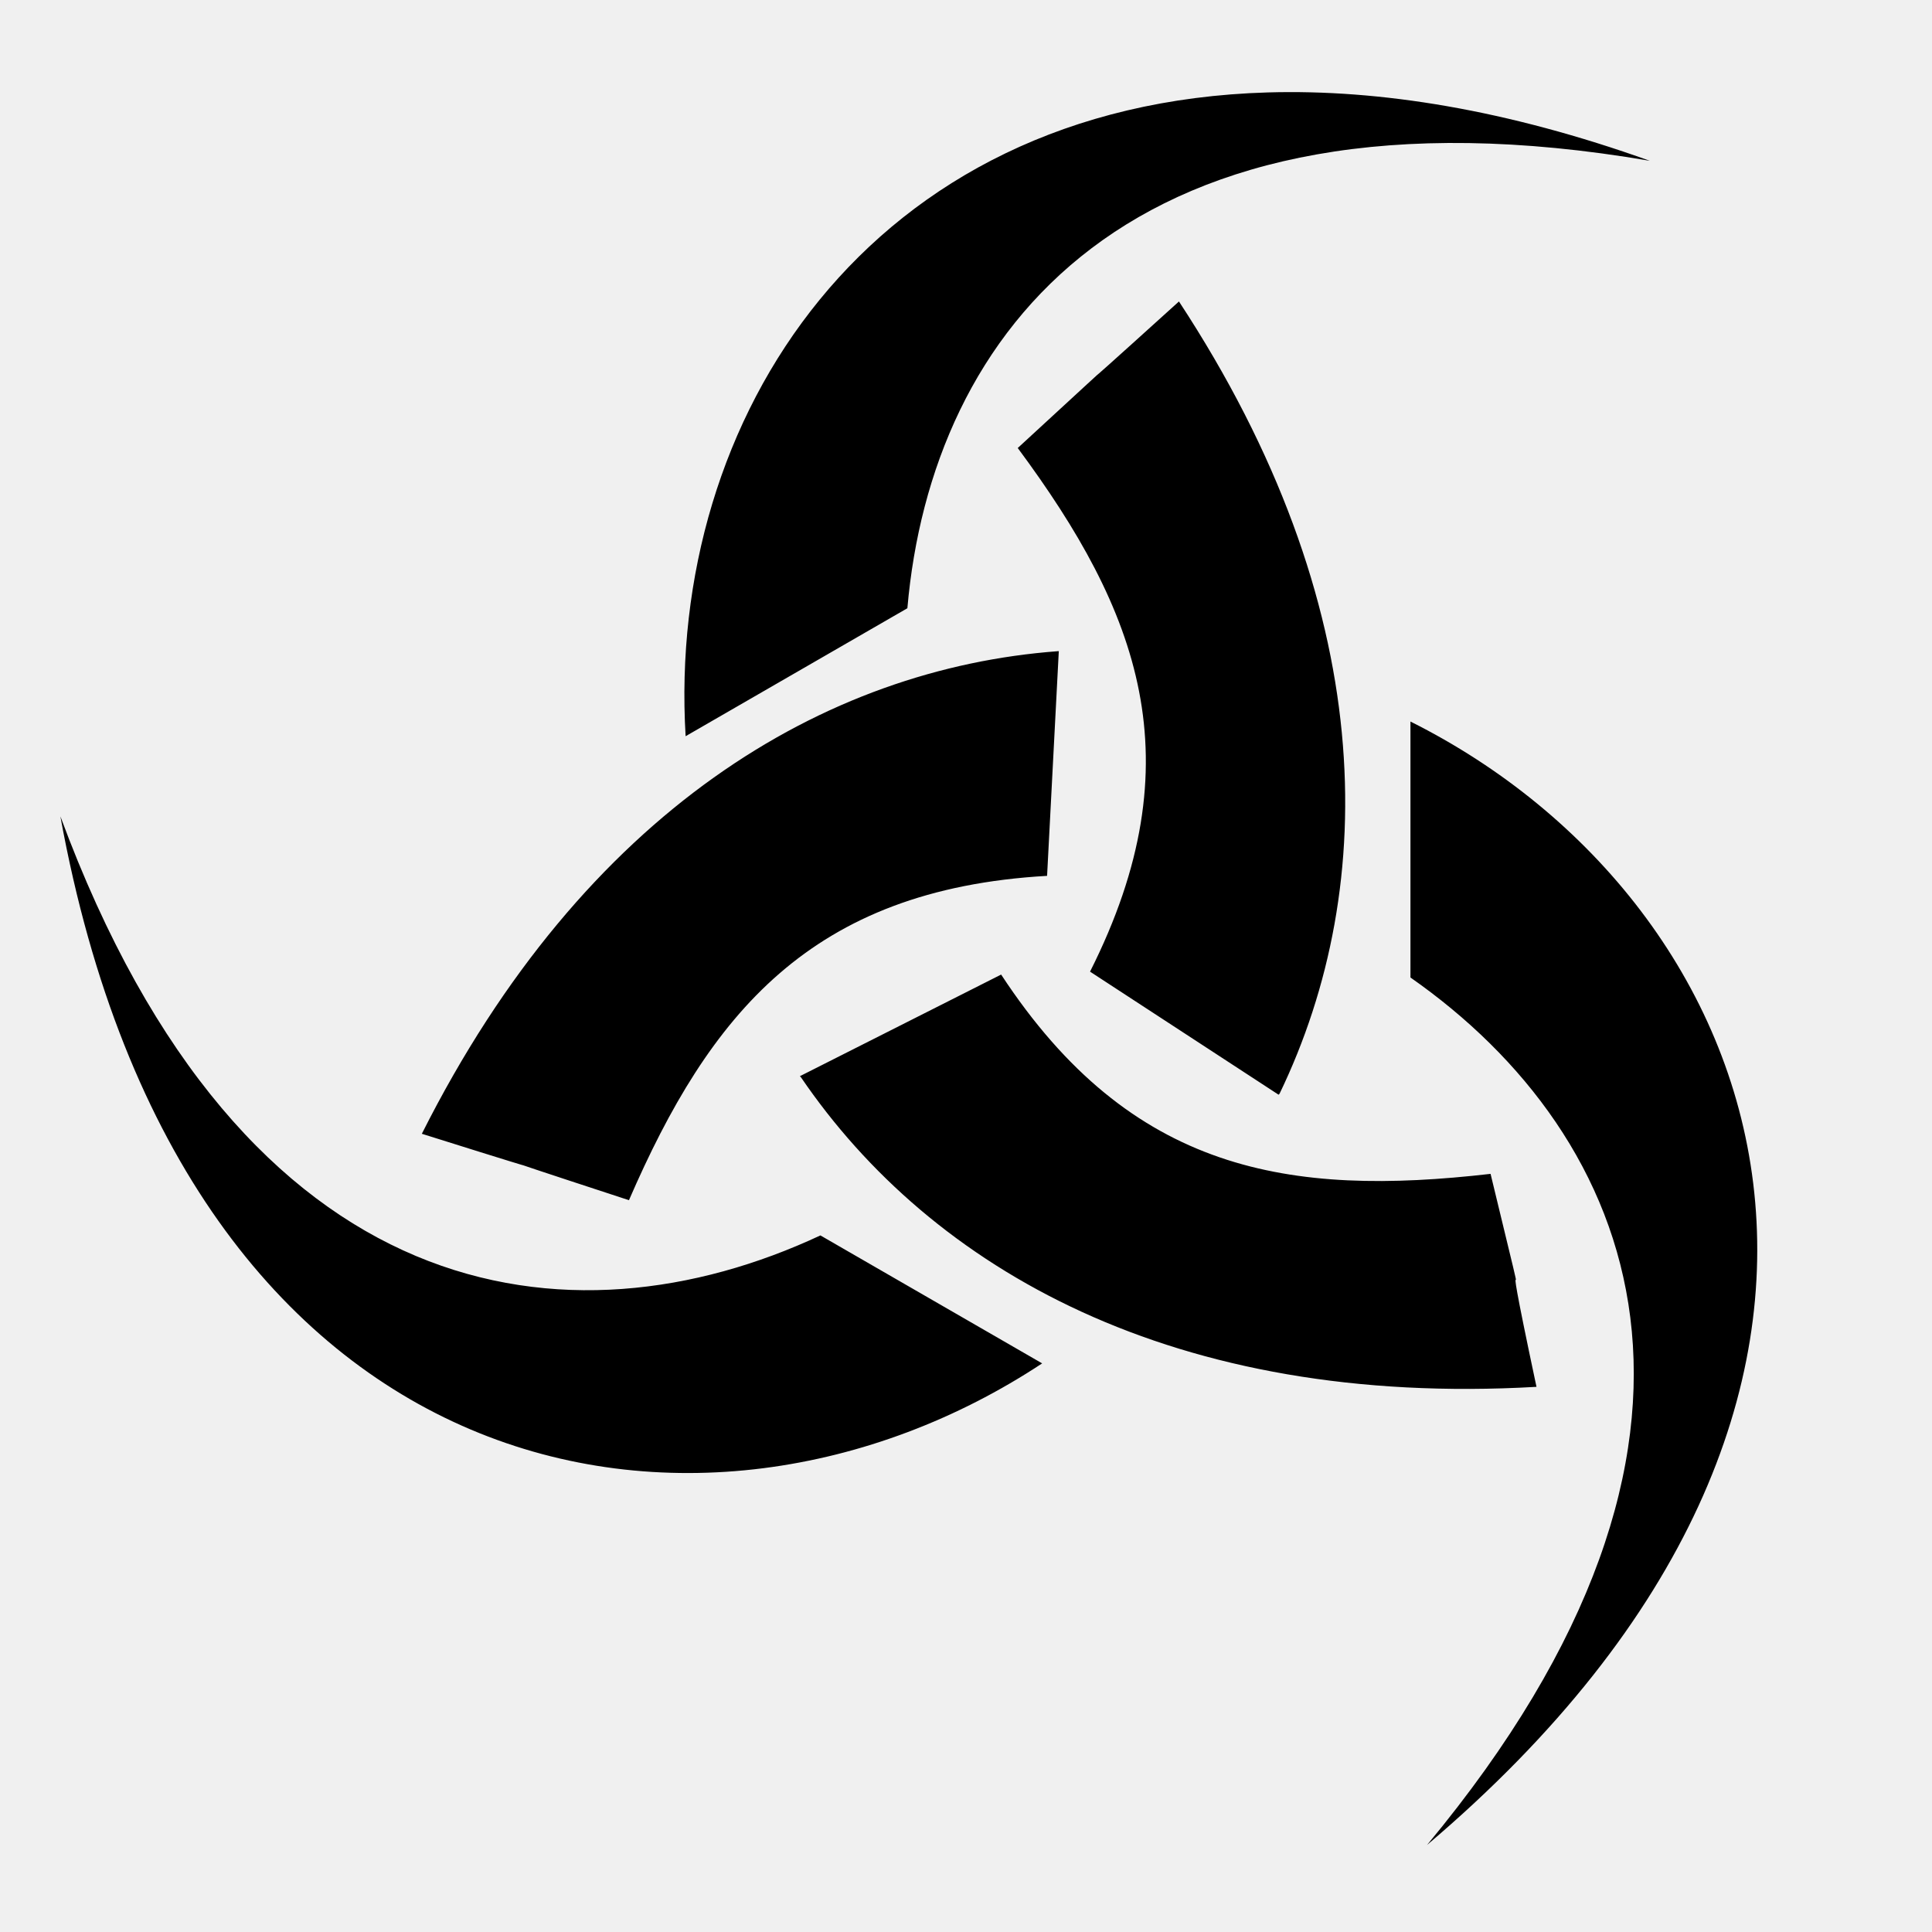
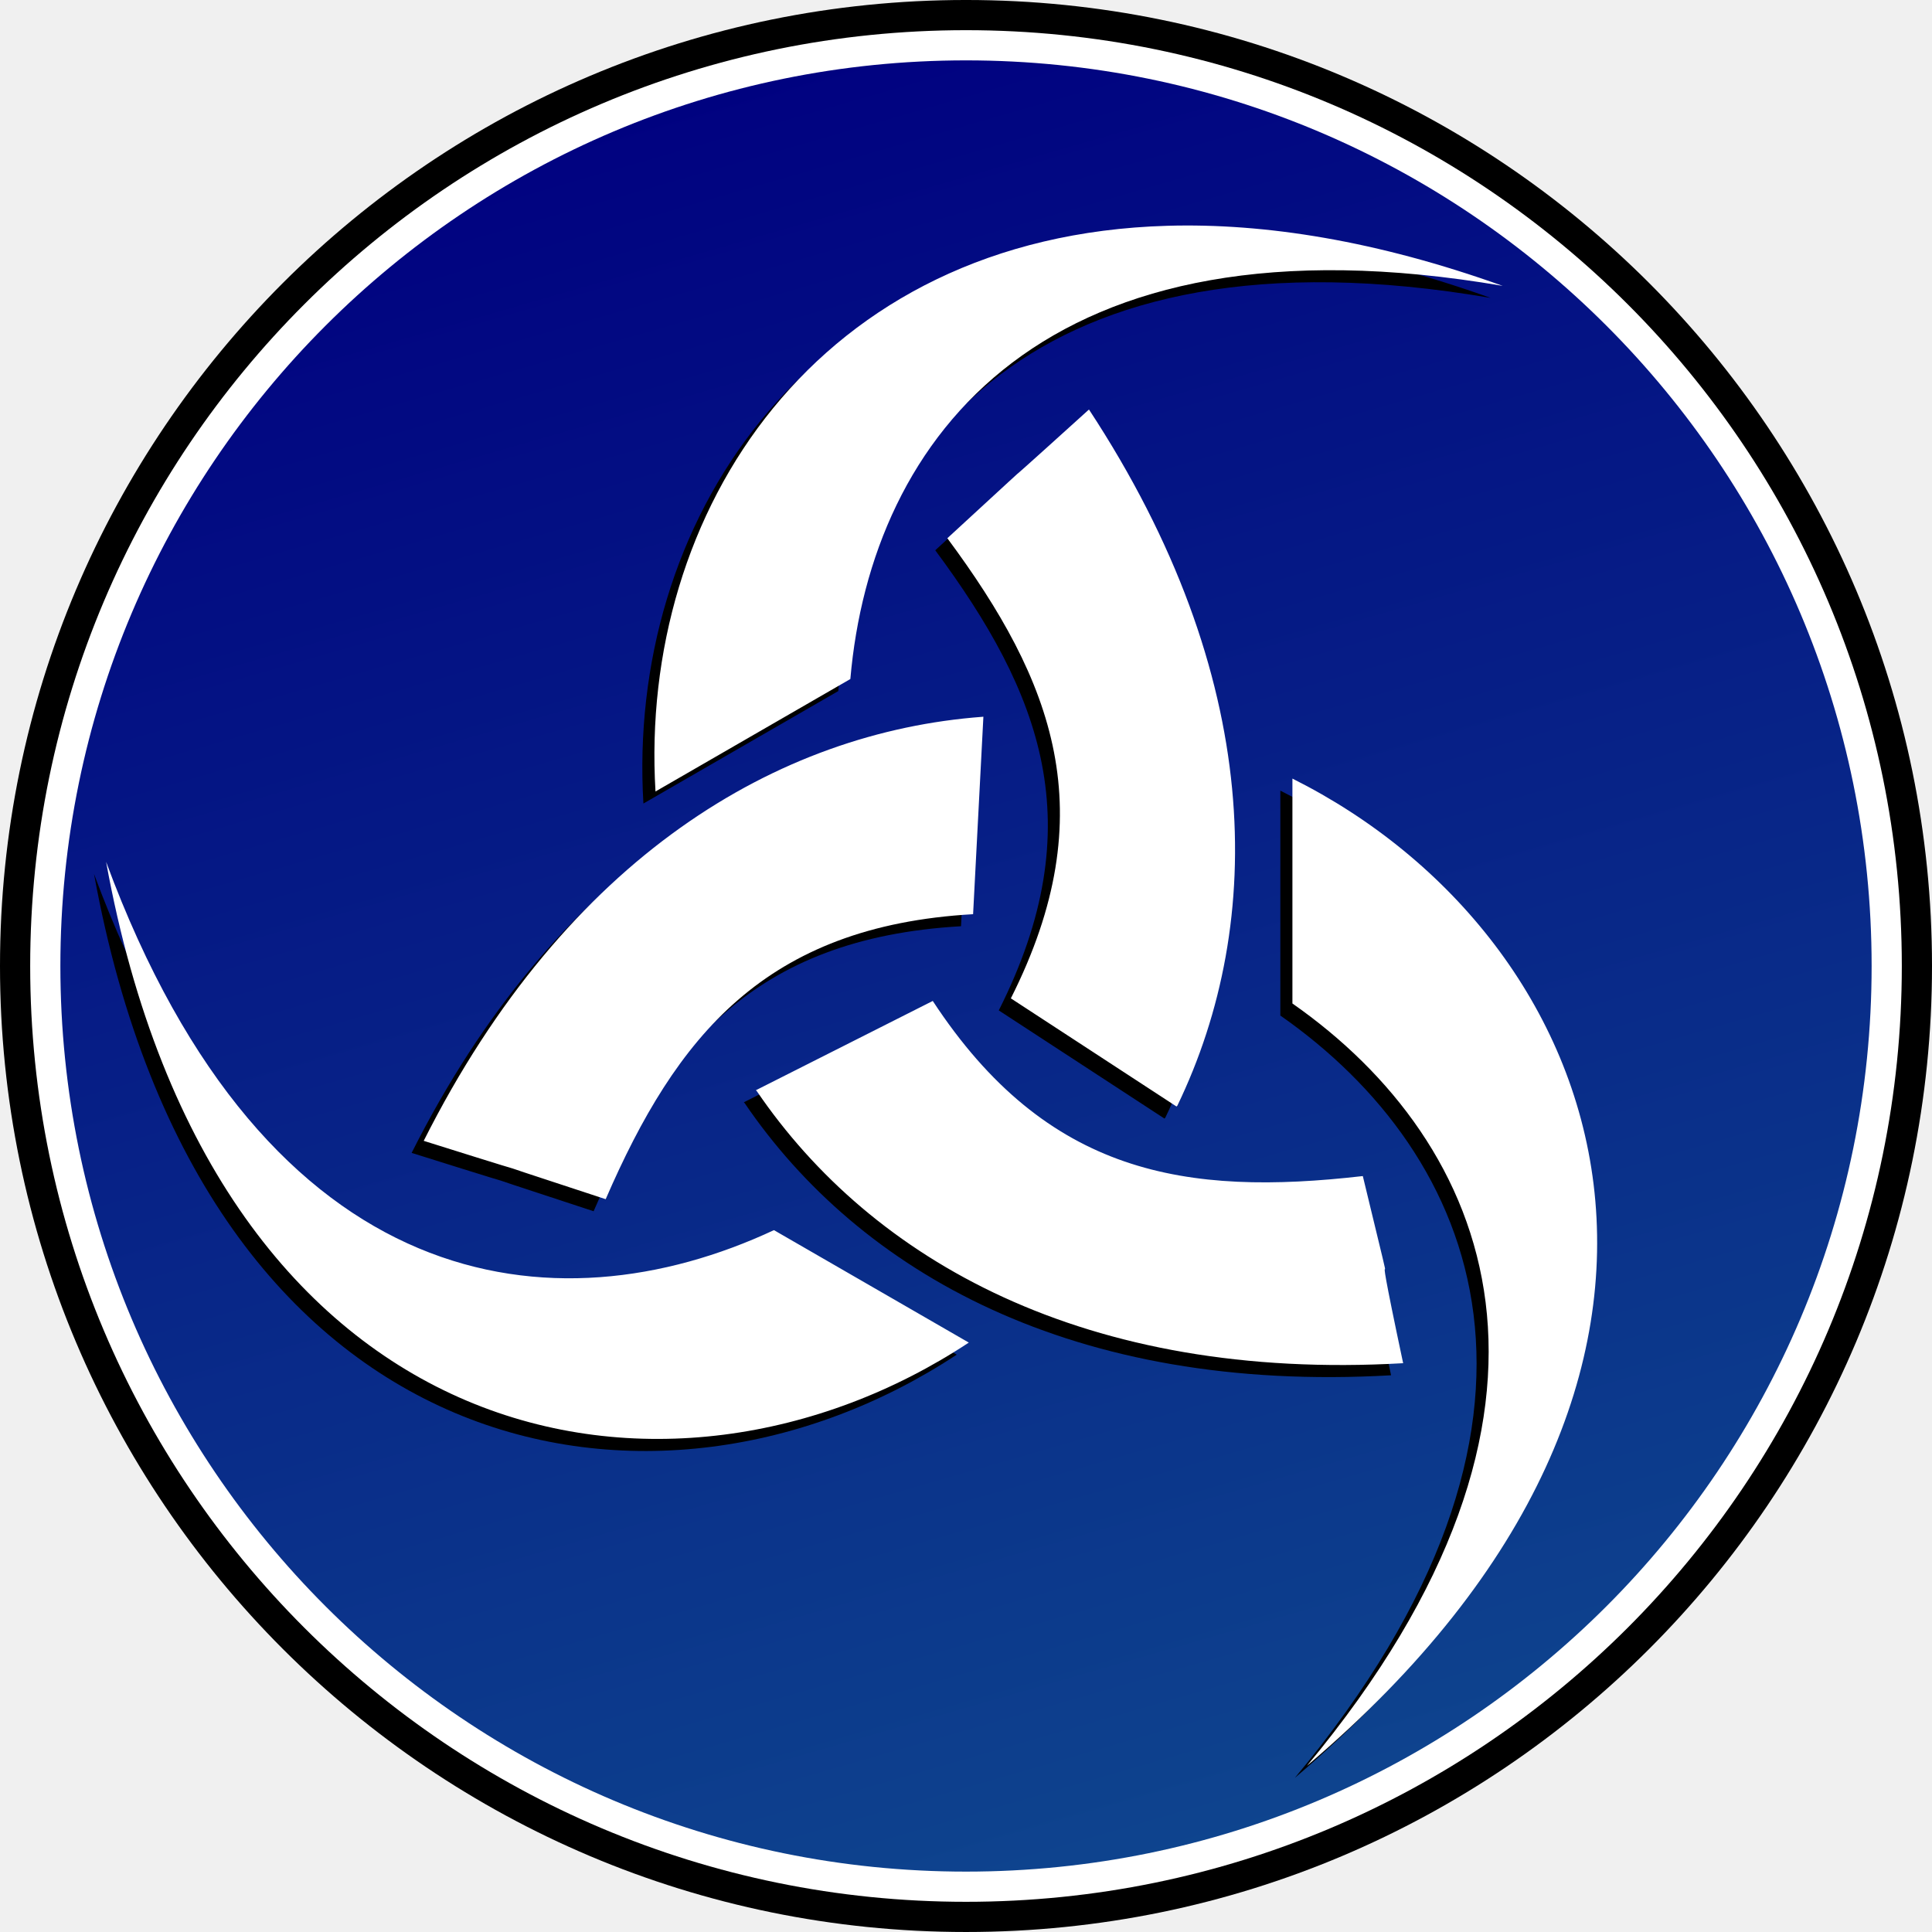
- <svg xmlns="http://www.w3.org/2000/svg" width="64" height="64" id="svg2" version="1.1">
-   <defs id="defs4" />
+ <svg xmlns="http://www.w3.org/2000/svg" xmlns:xlink="http://www.w3.org/1999/xlink" width="64" height="64" id="svg2" version="1.1">
+   <defs id="defs4">
+     <linearGradient id="linearGradient4176">
+       <stop style="stop-color:#000080;stop-opacity:1;" offset="0" id="stop4178" />
+       <stop style="stop-color:#0e448e;stop-opacity:1" offset="1" id="stop4180" />
+     </linearGradient>
+     <linearGradient xlink:href="#linearGradient4176" id="linearGradient4182" x1="20.688" y1="990.563" x2="37.883" y2="1050.162" gradientUnits="userSpaceOnUse" />
+   </defs>
  <g id="layer1" transform="translate(0,-988.3622)">
-     <path style="fill:#000000;fill-opacity:1;stroke:none" d="m 41.999,991.424 c -13.251,0.386 -19.917,10.824 -19.287,21.326 l 7.346,-4.239 c 0.788,-9.078 7.293,-17.789 24.595,-14.822 -4.727,-1.692 -8.943,-2.373 -12.653,-2.265 z m -2.945,6.925 c -5.306,4.802 -0.132,0.065 -5.34,4.854 3.99,5.383 5.929,10.331 2.395,17.346 l 6.246,4.077 c 0.006,-0.014 0.027,-0.022 0.032,-0.033 3.348,-6.943 3.263,-16.2 -3.333,-26.245 z m -4.013,11.585 c -7.687,0.572 -15.666,5.252 -21.067,15.986 6.723,2.114 -0.05,-0.062 6.861,2.2 2.667,-6.147 6.009,-10.297 13.851,-10.744 l 0.388,-7.443 c -0.011,9e-4 -0.021,-8e-4 -0.032,0 z m 11.682,2.33 0,8.479 c 7.468,5.221 11.77,15.237 0.55,28.736 17.502,-14.846 11.494,-31.191 -0.55,-37.215 z M 2,1015.404 c 4.106,22.58 21.284,25.541 32.523,18.122 l -7.346,-4.239 C 18.921,1033.143 8.081,1031.87 2,1015.404 z m 31.164,5.242 -6.666,3.366 c 0.006,0.014 0.026,0.022 0.032,0.033 4.339,6.371 12.371,10.948 24.368,10.258 -1.509,-7.101 0.185,0 -1.521,-7.055 -6.657,0.764 -11.905,-0.035 -16.213,-6.602 z" id="rect2985" />
+     <circle style="fill:#000000" id="path3343" cx="32" cy="1020.362" r="32" />
+     <circle style="fill:#ffffff" id="path3343-0" cx="32" cy="1020.362" r="31" />
+     <circle style="fill:url(#linearGradient4182);fill-opacity:1" id="path3343-4" cx="32" cy="1020.362" r="30" />
+     <path style="fill:#000000;fill-opacity:1;stroke:none" d="m 38.262,996.241 c -11.644,0.339 -17.501,9.511 -16.948,18.739 l 6.455,-3.725 c 0.692,-7.977 6.409,-15.631 21.611,-13.024 -4.153,-1.487 -7.858,-2.085 -11.118,-1.99 z m -2.588,6.085 c -4.662,4.22 -0.116,0.057 -4.692,4.265 3.506,4.73 5.21,9.078 2.104,15.242 l 5.488,3.583 c 0.005,-0.012 0.024,-0.019 0.028,-0.029 2.942,-6.101 2.867,-14.235 -2.929,-23.061 z m -3.526,10.18 c -6.754,0.503 -13.766,4.615 -18.512,14.047 5.907,1.857 -0.044,-0.054 6.028,1.933 2.343,-5.401 5.28,-9.048 12.171,-9.441 l 0.341,-6.54 c -0.009,8e-4 -0.019,-7e-4 -0.028,0 z m 10.265,2.047 0,7.45 c 6.562,4.588 10.343,13.389 0.483,25.251 15.379,-13.045 10.1,-27.408 -0.483,-32.701 z M 3.115,1017.313 c 3.608,19.841 18.702,22.443 28.578,15.924 l -6.455,-3.725 c -7.254,3.389 -16.78,2.27 -22.123,-12.199 z m 27.384,4.607 -5.858,2.957 c 0.005,0.012 0.023,0.019 0.028,0.029 3.812,5.598 10.871,9.62 21.412,9.014 -1.326,-6.239 0.163,0 -1.336,-6.199 -5.85,0.671 -10.461,-0.031 -14.246,-5.801 z" id="rect2985-4" />
+     <path style="fill:#ffffff;fill-opacity:1;stroke:none" d="m 38.662,995.842 c -11.644,0.339 -17.501,9.511 -16.948,18.739 l 6.455,-3.725 c 0.692,-7.977 6.409,-15.631 21.611,-13.024 -4.153,-1.487 -7.858,-2.085 -11.118,-1.99 z m -2.588,6.085 c -4.662,4.22 -0.116,0.057 -4.692,4.265 3.506,4.73 5.21,9.078 2.104,15.242 l 5.488,3.583 c 0.005,-0.012 0.024,-0.019 0.028,-0.029 2.942,-6.101 2.867,-14.235 -2.929,-23.061 z m -3.526,10.18 c -6.754,0.503 -13.766,4.615 -18.512,14.047 5.907,1.857 -0.044,-0.054 6.028,1.933 2.343,-5.401 5.28,-9.048 12.171,-9.441 l 0.341,-6.54 c -0.009,8e-4 -0.019,-7e-4 -0.028,0 z m 10.265,2.047 0,7.45 c 6.562,4.588 10.343,13.389 0.483,25.251 15.379,-13.045 10.1,-27.408 -0.483,-32.701 z m -39.298,2.759 c 3.608,19.841 18.702,22.443 28.578,15.924 l -6.455,-3.725 c -7.254,3.389 -16.78,2.27 -22.123,-12.199 z m 27.384,4.607 -5.858,2.957 c 0.005,0.012 0.023,0.019 0.028,0.029 3.812,5.598 10.871,9.62 21.412,9.014 -1.326,-6.239 0.163,0 -1.336,-6.199 -5.85,0.671 -10.461,-0.031 -14.246,-5.801 z" id="rect2985" />
  </g>
</svg>
